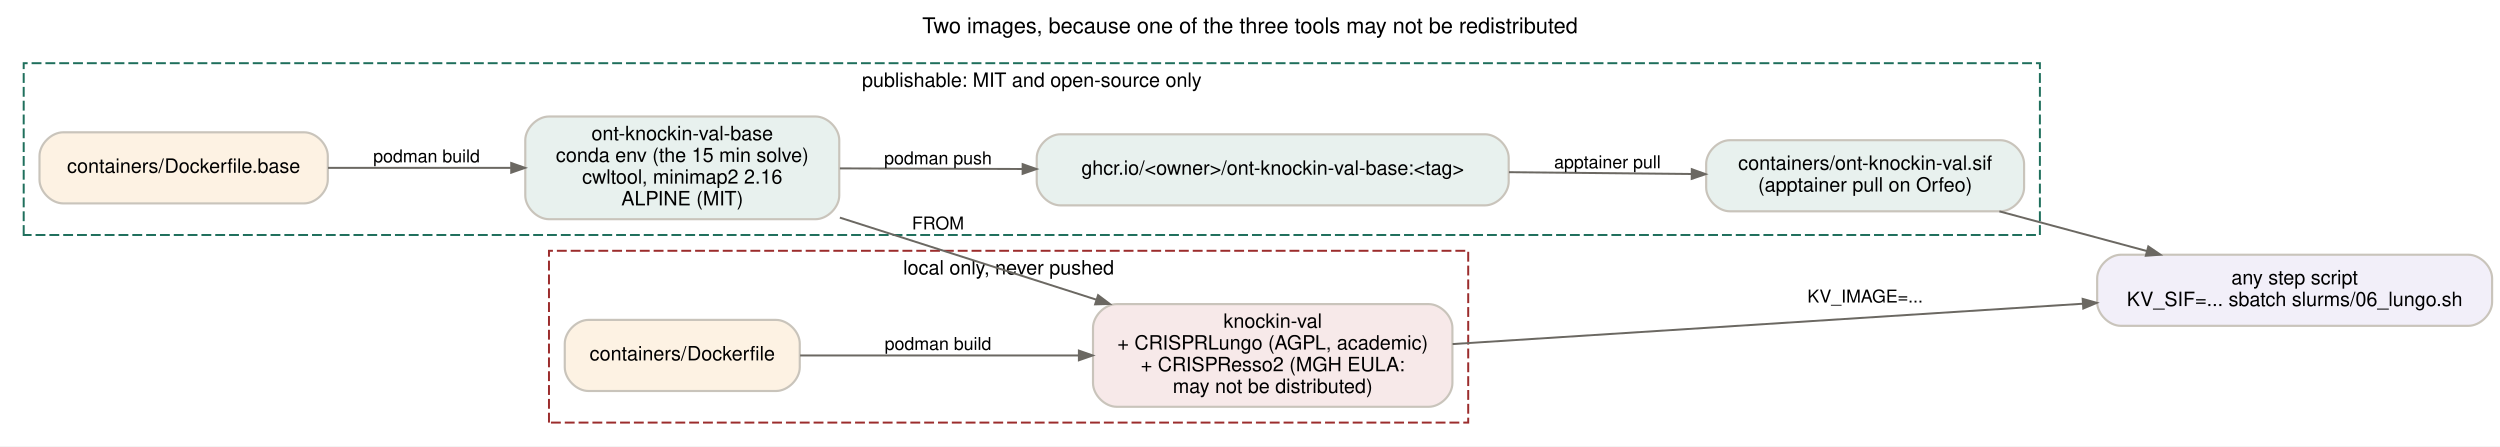
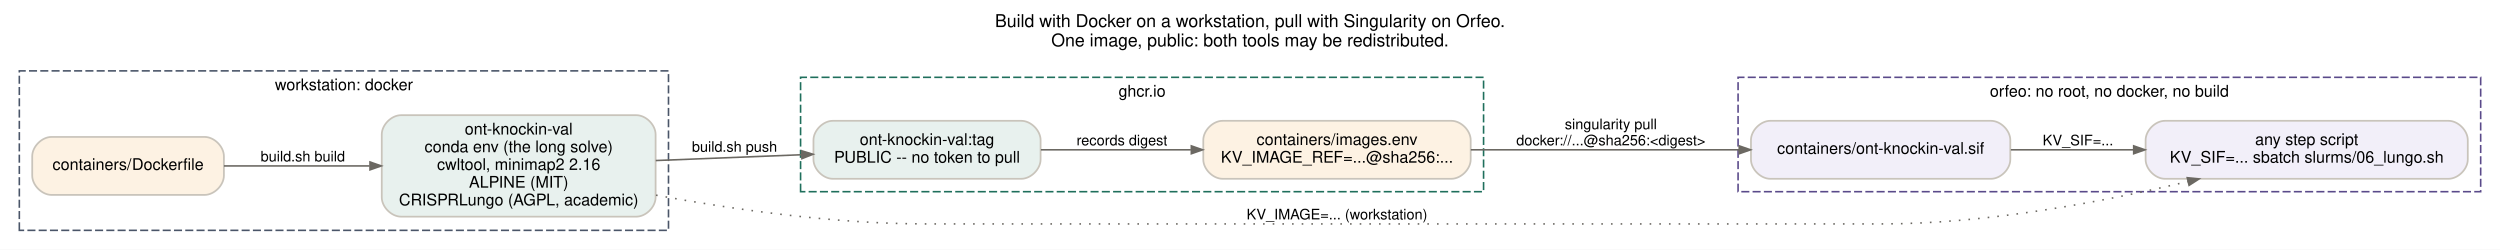
- <svg xmlns="http://www.w3.org/2000/svg" width="1266pt" height="226pt" viewBox="0.00 0.00 1266.00 226.00">
-   <g id="graph0" class="graph" transform="scale(1 1) rotate(0) translate(4 222)">
-     <polygon fill="white" stroke="transparent" points="-4,4 -4,-222 1262,-222 1262,4 -4,4" />
-     <text text-anchor="middle" x="629" y="-205.2" font-family="Helvetica,sans-Serif" font-size="11.00">Two images, because one of the three tools may not be redistributed</text>
+ <svg xmlns="http://www.w3.org/2000/svg" width="1552pt" height="155pt" viewBox="0.00 0.00 1552.00 155.00">
+   <g id="graph0" class="graph" transform="scale(1 1) rotate(0) translate(4 151)">
+     <polygon fill="white" stroke="transparent" points="-4,4 -4,-151 1548,-151 1548,4 -4,4" />
+     <text text-anchor="middle" x="772" y="-134.2" font-family="Helvetica,sans-Serif" font-size="11.00">Build with Docker on a workstation, pull with Singularity on Orfeo.</text>
+     <text text-anchor="middle" x="772" y="-122.2" font-family="Helvetica,sans-Serif" font-size="11.00">One image, public: both tools may be redistributed.</text>
    <g id="clust1" class="cluster">
-       <polygon fill="white" stroke="#1f6f5c" stroke-dasharray="5,2" points="8,-103 8,-190 1029,-190 1029,-103 8,-103" />
-       <text text-anchor="middle" x="518.5" y="-178" font-family="Helvetica,sans-Serif" font-size="10.00">publishable: MIT and open-source only</text>
+       <polygon fill="white" stroke="#4a5568" stroke-dasharray="5,2" points="8,-8 8,-107 411,-107 411,-8 8,-8" />
+       <text text-anchor="middle" x="209.5" y="-95" font-family="Helvetica,sans-Serif" font-size="10.00">workstation: docker</text>
    </g>
    <g id="clust2" class="cluster">
-       <polygon fill="white" stroke="#9b2c2c" stroke-dasharray="5,2" points="274,-8 274,-95 739.5,-95 739.5,-8 274,-8" />
-       <text text-anchor="middle" x="506.75" y="-83" font-family="Helvetica,sans-Serif" font-size="10.00">local only, never pushed</text>
+       <polygon fill="white" stroke="#1f6f5c" stroke-dasharray="5,2" points="493,-32 493,-103 917,-103 917,-32 493,-32" />
+       <text text-anchor="middle" x="705" y="-91" font-family="Helvetica,sans-Serif" font-size="10.00">ghcr.io</text>
+     </g>
+     <g id="clust3" class="cluster">
+       <polygon fill="white" stroke="#5a4a8a" stroke-dasharray="5,2" points="1075,-32 1075,-103 1536,-103 1536,-32 1075,-32" />
+       <text text-anchor="middle" x="1305.5" y="-91" font-family="Helvetica,sans-Serif" font-size="10.00">orfeo: no root, no docker, no build</text>
    </g>
    <g id="node1" class="node">
-       <path fill="#fdf2e3" stroke="#c9c4bb" stroke-width="1.1" d="M150,-155C150,-155 28,-155 28,-155 22,-155 16,-149 16,-143 16,-143 16,-131 16,-131 16,-125 22,-119 28,-119 28,-119 150,-119 150,-119 156,-119 162,-125 162,-131 162,-131 162,-143 162,-143 162,-149 156,-155 150,-155" />
-       <text text-anchor="middle" x="89" y="-134.5" font-family="Helvetica,sans-Serif" font-size="10.00">containers/Dockerfile.base</text>
+       <path fill="#fdf2e3" stroke="#c9c4bb" stroke-width="1.1" d="M123,-66C123,-66 28,-66 28,-66 22,-66 16,-60 16,-54 16,-54 16,-42 16,-42 16,-36 22,-30 28,-30 28,-30 123,-30 123,-30 129,-30 135,-36 135,-42 135,-42 135,-54 135,-54 135,-60 129,-66 123,-66" />
+       <text text-anchor="middle" x="75.5" y="-45.5" font-family="Helvetica,sans-Serif" font-size="10.00">containers/Dockerfile</text>
    </g>
    <g id="node2" class="node">
-       <path fill="#e8f1ee" stroke="#c9c4bb" stroke-width="1.1" d="M409,-163C409,-163 274,-163 274,-163 268,-163 262,-157 262,-151 262,-151 262,-123 262,-123 262,-117 268,-111 274,-111 274,-111 409,-111 409,-111 415,-111 421,-117 421,-123 421,-123 421,-151 421,-151 421,-157 415,-163 409,-163" />
-       <text text-anchor="middle" x="341.5" y="-151" font-family="Helvetica,sans-Serif" font-size="10.00">ont-knockin-val-base</text>
-       <text text-anchor="middle" x="341.5" y="-140" font-family="Helvetica,sans-Serif" font-size="10.00">conda env (the 15 min solve)</text>
-       <text text-anchor="middle" x="341.5" y="-129" font-family="Helvetica,sans-Serif" font-size="10.00">cwltool, minimap2 2.16</text>
-       <text text-anchor="middle" x="341.5" y="-118" font-family="Helvetica,sans-Serif" font-size="10.00">ALPINE (MIT)</text>
+       <path fill="#e8f1ee" stroke="#c9c4bb" stroke-width="1.1" d="M391,-79.5C391,-79.5 245,-79.5 245,-79.5 239,-79.5 233,-73.5 233,-67.5 233,-67.5 233,-28.5 233,-28.5 233,-22.5 239,-16.5 245,-16.5 245,-16.5 391,-16.5 391,-16.5 397,-16.5 403,-22.5 403,-28.5 403,-28.5 403,-67.5 403,-67.5 403,-73.5 397,-79.5 391,-79.5" />
+       <text text-anchor="middle" x="318" y="-67.5" font-family="Helvetica,sans-Serif" font-size="10.00">ont-knockin-val</text>
+       <text text-anchor="middle" x="318" y="-56.5" font-family="Helvetica,sans-Serif" font-size="10.00">conda env (the long solve)</text>
+       <text text-anchor="middle" x="318" y="-45.5" font-family="Helvetica,sans-Serif" font-size="10.00">cwltool, minimap2 2.16</text>
+       <text text-anchor="middle" x="318" y="-34.5" font-family="Helvetica,sans-Serif" font-size="10.00">ALPINE (MIT)</text>
+       <text text-anchor="middle" x="318" y="-23.5" font-family="Helvetica,sans-Serif" font-size="10.00">CRISPRLungo (AGPL, academic)</text>
    </g>
    <g id="edge1" class="edge">
-       <path fill="none" stroke="#6b6862" d="M162.12,-137C191.02,-137 224.56,-137 254.7,-137" />
-       <polygon fill="#6b6862" stroke="#6b6862" points="254.88,-139.45 261.88,-137 254.88,-134.55 254.88,-139.45" />
-       <text text-anchor="middle" x="212" y="-139.8" font-family="Helvetica,sans-Serif" font-size="9.00">podman build</text>
+       <path fill="none" stroke="#6b6862" d="M135.03,-48C162.19,-48 195.11,-48 225.45,-48" />
+       <polygon fill="#6b6862" stroke="#6b6862" points="225.69,-50.45 232.69,-48 225.69,-45.55 225.69,-50.45" />
+       <text text-anchor="middle" x="184" y="-50.8" font-family="Helvetica,sans-Serif" font-size="9.00">build.sh build</text>
    </g>
    <g id="node3" class="node">
-       <path fill="#e8f1ee" stroke="#c9c4bb" stroke-width="1.1" d="M748,-154C748,-154 533,-154 533,-154 527,-154 521,-148 521,-142 521,-142 521,-130 521,-130 521,-124 527,-118 533,-118 533,-118 748,-118 748,-118 754,-118 760,-124 760,-130 760,-130 760,-142 760,-142 760,-148 754,-154 748,-154" />
-       <text text-anchor="middle" x="640.5" y="-133.5" font-family="Helvetica,sans-Serif" font-size="10.00">ghcr.io/&lt;owner&gt;/ont-knockin-val-base:&lt;tag&gt;</text>
+       <path fill="#e8f1ee" stroke="#c9c4bb" stroke-width="1.1" d="M630,-76C630,-76 513,-76 513,-76 507,-76 501,-70 501,-64 501,-64 501,-52 501,-52 501,-46 507,-40 513,-40 513,-40 630,-40 630,-40 636,-40 642,-46 642,-52 642,-52 642,-64 642,-64 642,-70 636,-76 630,-76" />
+       <text text-anchor="middle" x="571.5" y="-61" font-family="Helvetica,sans-Serif" font-size="10.00">ont-knockin-val:tag</text>
+       <text text-anchor="middle" x="571.5" y="-50" font-family="Helvetica,sans-Serif" font-size="10.00">PUBLIC -- no token to pull</text>
    </g>
    <g id="edge2" class="edge">
-       <path fill="none" stroke="#6b6862" d="M421.31,-136.73C449.67,-136.64 482.41,-136.53 513.77,-136.42" />
-       <polygon fill="#6b6862" stroke="#6b6862" points="513.87,-138.87 520.86,-136.4 513.85,-133.97 513.87,-138.87" />
-       <text text-anchor="middle" x="471" y="-138.8" font-family="Helvetica,sans-Serif" font-size="9.00">podman push</text>
+       <path fill="none" stroke="#6b6862" d="M403.1,-51.34C432.32,-52.51 464.93,-53.8 493.55,-54.94" />
+       <polygon fill="#6b6862" stroke="#6b6862" points="493.64,-57.4 500.73,-55.23 493.83,-52.5 493.64,-57.4" />
+       <text text-anchor="middle" x="452" y="-56.8" font-family="Helvetica,sans-Serif" font-size="9.00">build.sh push</text>
    </g>
    <g id="node6" class="node">
-       <path fill="#f7e9e9" stroke="#c9c4bb" stroke-width="1.1" d="M719.5,-68C719.5,-68 561.5,-68 561.5,-68 555.5,-68 549.5,-62 549.5,-56 549.5,-56 549.5,-28 549.5,-28 549.5,-22 555.5,-16 561.5,-16 561.5,-16 719.5,-16 719.5,-16 725.5,-16 731.5,-22 731.5,-28 731.5,-28 731.5,-56 731.5,-56 731.5,-62 725.5,-68 719.5,-68" />
-       <text text-anchor="middle" x="640.5" y="-56" font-family="Helvetica,sans-Serif" font-size="10.00">knockin-val</text>
-       <text text-anchor="middle" x="640.5" y="-45" font-family="Helvetica,sans-Serif" font-size="10.00">+ CRISPRLungo (AGPL, academic)</text>
-       <text text-anchor="middle" x="640.5" y="-34" font-family="Helvetica,sans-Serif" font-size="10.00">+ CRISPResso2 (MGH EULA:</text>
-       <text text-anchor="middle" x="640.5" y="-23" font-family="Helvetica,sans-Serif" font-size="10.00">may not be distributed)</text>
+       <path fill="#f2eff9" stroke="#c9c4bb" stroke-width="1.1" d="M1516,-76C1516,-76 1340,-76 1340,-76 1334,-76 1328,-70 1328,-64 1328,-64 1328,-52 1328,-52 1328,-46 1334,-40 1340,-40 1340,-40 1516,-40 1516,-40 1522,-40 1528,-46 1528,-52 1528,-52 1528,-64 1528,-64 1528,-70 1522,-76 1516,-76" />
+       <text text-anchor="middle" x="1428" y="-61" font-family="Helvetica,sans-Serif" font-size="10.00">any step script</text>
+       <text text-anchor="middle" x="1428" y="-50" font-family="Helvetica,sans-Serif" font-size="10.00">KV_SIF=... sbatch slurms/06_lungo.sh</text>
+     </g>
+     <g id="edge6" class="edge">
+       <path fill="none" stroke="#6b6862" stroke-dasharray="1,5" d="M403.26,-29.84C451.9,-20.89 514.37,-12 570.5,-12 570.5,-12 570.5,-12 1164.5,-12 1229.37,-12 1301.92,-25.8 1354.28,-38.28" />
+       <polygon fill="#6b6862" stroke="#6b6862" points="1353.83,-40.69 1361.21,-39.95 1354.98,-35.93 1353.83,-40.69" />
+       <text text-anchor="middle" x="826" y="-14.8" font-family="Helvetica,sans-Serif" font-size="9.00">KV_IMAGE=... (workstation)</text>
+     </g>
+     <g id="node4" class="node">
+       <path fill="#fdf2e3" stroke="#c9c4bb" stroke-width="1.1" d="M897,-76C897,-76 755,-76 755,-76 749,-76 743,-70 743,-64 743,-64 743,-52 743,-52 743,-46 749,-40 755,-40 755,-40 897,-40 897,-40 903,-40 909,-46 909,-52 909,-52 909,-64 909,-64 909,-70 903,-76 897,-76" />
+       <text text-anchor="middle" x="826" y="-61" font-family="Helvetica,sans-Serif" font-size="10.00">containers/images.env</text>
+       <text text-anchor="middle" x="826" y="-50" font-family="Helvetica,sans-Serif" font-size="10.00">KV_IMAGE_REF=...@sha256:...</text>
+     </g>
+     <g id="edge3" class="edge">
+       <path fill="none" stroke="#6b6862" d="M642.17,-58C670.95,-58 704.68,-58 735.28,-58" />
+       <polygon fill="#6b6862" stroke="#6b6862" points="735.58,-60.45 742.58,-58 735.58,-55.55 735.58,-60.45" />
+       <text text-anchor="middle" x="692.5" y="-60.8" font-family="Helvetica,sans-Serif" font-size="9.00">records digest</text>
+     </g>
+     <g id="node5" class="node">
+       <path fill="#f2eff9" stroke="#c9c4bb" stroke-width="1.1" d="M1232,-76C1232,-76 1095,-76 1095,-76 1089,-76 1083,-70 1083,-64 1083,-64 1083,-52 1083,-52 1083,-46 1089,-40 1095,-40 1095,-40 1232,-40 1232,-40 1238,-40 1244,-46 1244,-52 1244,-52 1244,-64 1244,-64 1244,-70 1238,-76 1232,-76" />
+       <text text-anchor="middle" x="1163.5" y="-55.5" font-family="Helvetica,sans-Serif" font-size="10.00">containers/ont-knockin-val.sif</text>
    </g>
    <g id="edge4" class="edge">
-       <path fill="none" stroke="#6b6862" d="M421.31,-111.79C461.28,-99.01 509.95,-83.44 551.18,-70.25" />
-       <polygon fill="#6b6862" stroke="#6b6862" points="552.07,-72.54 557.99,-68.07 550.57,-67.87 552.07,-72.54" />
-       <text text-anchor="middle" x="471" y="-105.8" font-family="Helvetica,sans-Serif" font-size="9.00">FROM</text>
-     </g>
-     <g id="node4" class="node">
-       <path fill="#e8f1ee" stroke="#c9c4bb" stroke-width="1.1" d="M1009,-151C1009,-151 872,-151 872,-151 866,-151 860,-145 860,-139 860,-139 860,-127 860,-127 860,-121 866,-115 872,-115 872,-115 1009,-115 1009,-115 1015,-115 1021,-121 1021,-127 1021,-127 1021,-139 1021,-139 1021,-145 1015,-151 1009,-151" />
-       <text text-anchor="middle" x="940.5" y="-136" font-family="Helvetica,sans-Serif" font-size="10.00">containers/ont-knockin-val.sif</text>
-       <text text-anchor="middle" x="940.5" y="-125" font-family="Helvetica,sans-Serif" font-size="10.00">(apptainer pull on Orfeo)</text>
-     </g>
-     <g id="edge3" class="edge">
-       <path fill="none" stroke="#6b6862" d="M760.13,-134.81C790.96,-134.5 823.59,-134.17 852.45,-133.88" />
-       <polygon fill="#6b6862" stroke="#6b6862" points="852.73,-136.32 859.71,-133.8 852.68,-131.42 852.73,-136.32" />
-       <text text-anchor="middle" x="810" y="-136.8" font-family="Helvetica,sans-Serif" font-size="9.00">apptainer pull</text>
-     </g>
-     <g id="node7" class="node">
-       <path fill="#f2eff9" stroke="#c9c4bb" stroke-width="1.1" d="M1246,-93C1246,-93 1070,-93 1070,-93 1064,-93 1058,-87 1058,-81 1058,-81 1058,-69 1058,-69 1058,-63 1064,-57 1070,-57 1070,-57 1246,-57 1246,-57 1252,-57 1258,-63 1258,-69 1258,-69 1258,-81 1258,-81 1258,-87 1252,-93 1246,-93" />
-       <text text-anchor="middle" x="1158" y="-78" font-family="Helvetica,sans-Serif" font-size="10.00">any step script</text>
-       <text text-anchor="middle" x="1158" y="-67" font-family="Helvetica,sans-Serif" font-size="10.00">KV_SIF=... sbatch slurms/06_lungo.sh</text>
-     </g>
-     <g id="edge6" class="edge">
-       <path fill="none" stroke="#6b6862" d="M1008.5,-114.97C1032.22,-108.58 1059.03,-101.37 1083.27,-94.84" />
-       <polygon fill="#6b6862" stroke="#6b6862" points="1083.91,-97.21 1090.04,-93.02 1082.64,-92.48 1083.91,-97.21" />
-     </g>
-     <g id="node5" class="node">
-       <path fill="#fdf2e3" stroke="#c9c4bb" stroke-width="1.1" d="M389,-60C389,-60 294,-60 294,-60 288,-60 282,-54 282,-48 282,-48 282,-36 282,-36 282,-30 288,-24 294,-24 294,-24 389,-24 389,-24 395,-24 401,-30 401,-36 401,-36 401,-48 401,-48 401,-54 395,-60 389,-60" />
-       <text text-anchor="middle" x="341.5" y="-39.5" font-family="Helvetica,sans-Serif" font-size="10.00">containers/Dockerfile</text>
+       <path fill="none" stroke="#6b6862" d="M909.07,-58C959.56,-58 1024.2,-58 1075.56,-58" />
+       <polygon fill="#6b6862" stroke="#6b6862" points="1075.72,-60.45 1082.72,-58 1075.72,-55.55 1075.72,-60.45" />
+       <text text-anchor="middle" x="996" y="-70.8" font-family="Helvetica,sans-Serif" font-size="9.00">singularity pull</text>
+       <text text-anchor="middle" x="996" y="-60.8" font-family="Helvetica,sans-Serif" font-size="9.00">docker://...@sha256:&lt;digest&gt;</text>
    </g>
    <g id="edge5" class="edge">
-       <path fill="none" stroke="#6b6862" d="M401.18,-42C441.38,-42 495.64,-42 542.24,-42" />
-       <polygon fill="#6b6862" stroke="#6b6862" points="542.35,-44.45 549.35,-42 542.35,-39.55 542.35,-44.45" />
-       <text text-anchor="middle" x="471" y="-44.8" font-family="Helvetica,sans-Serif" font-size="9.00">podman build</text>
-     </g>
-     <g id="edge7" class="edge">
-       <path fill="none" stroke="#6b6862" d="M731.59,-47.77C820.56,-53.46 956.62,-62.17 1050.81,-68.2" />
-       <polygon fill="#6b6862" stroke="#6b6862" points="1050.66,-70.65 1057.8,-68.65 1050.97,-65.76 1050.66,-70.65" />
-       <text text-anchor="middle" x="940.5" y="-68.8" font-family="Helvetica,sans-Serif" font-size="9.00">KV_IMAGE=...</text>
+       <path fill="none" stroke="#6b6862" d="M1244.33,-58C1268.32,-58 1295.03,-58 1320.46,-58" />
+       <polygon fill="#6b6862" stroke="#6b6862" points="1320.59,-60.45 1327.59,-58 1320.59,-55.55 1320.59,-60.45" />
+       <text text-anchor="middle" x="1286" y="-60.8" font-family="Helvetica,sans-Serif" font-size="9.00">KV_SIF=...</text>
    </g>
  </g>
</svg>
